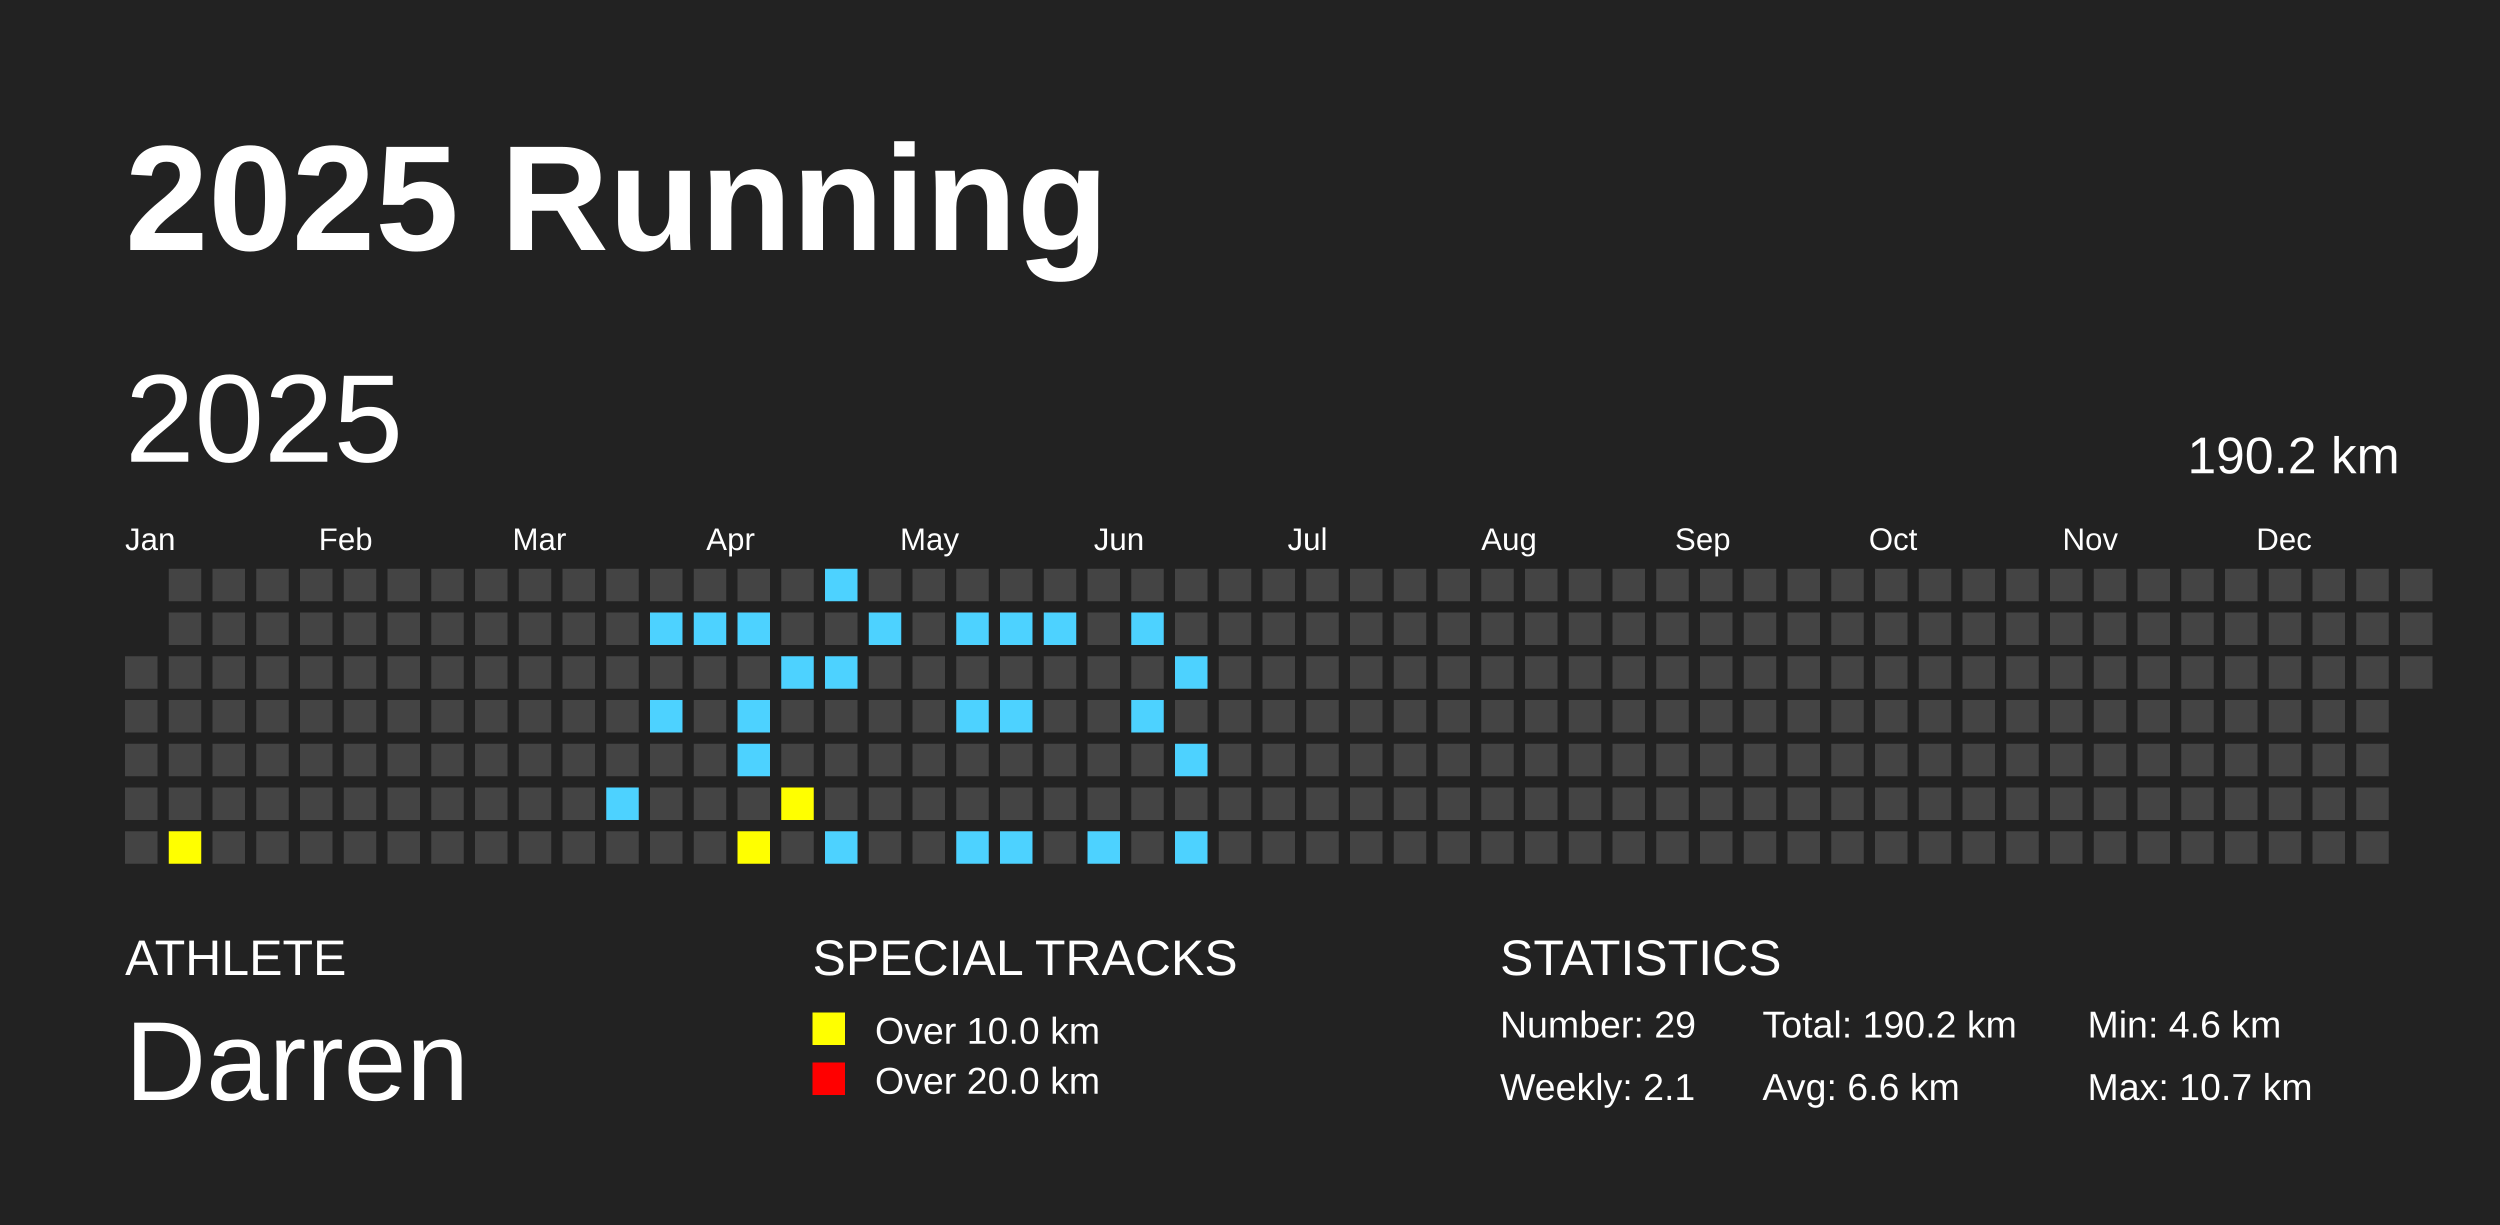
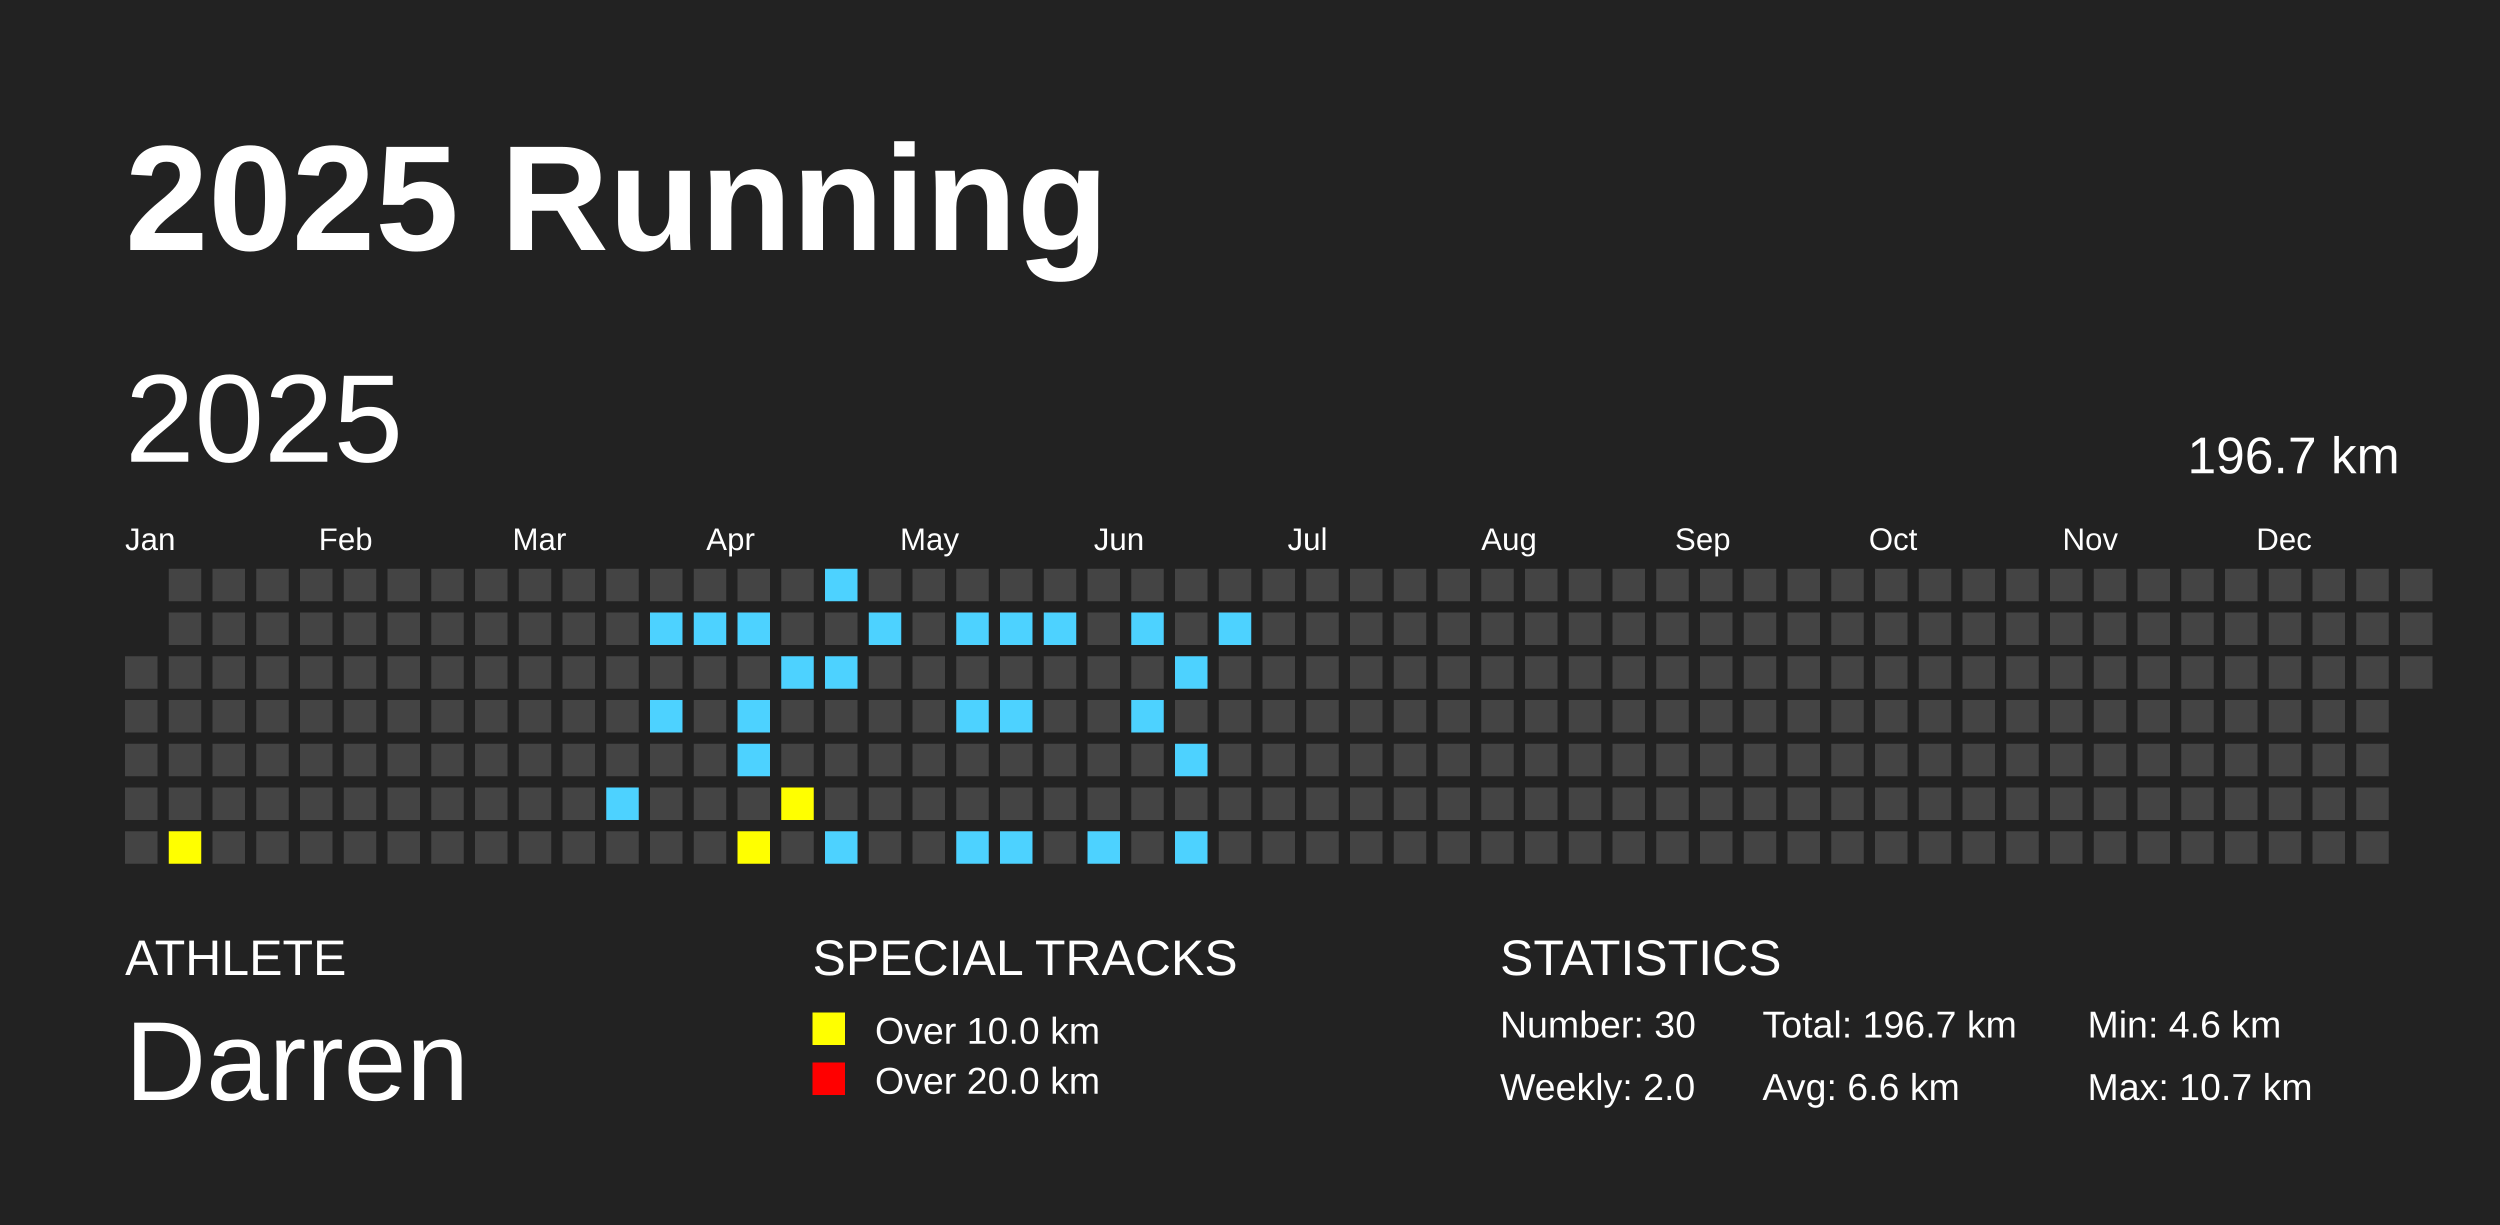
<svg xmlns="http://www.w3.org/2000/svg" baseProfile="full" height="98mm" version="1.1" viewBox="0,0,200,98" width="200mm">
  <defs />
  <rect fill="#222222" height="98" width="200" x="0" y="0" />
  <text fill="#FFFFFF" style="font-size:12px; font-family:Arial; font-weight:bold;" x="10" y="20">2025 Running</text>
  <text fill="#FFFFFF" style="font-size:4px; font-family:Arial" x="10" y="78">ATHLETE</text>
  <text fill="#FFFFFF" style="font-size:9px; font-family:Arial" x="10" y="88">Darren</text>
  <text fill="#FFFFFF" style="font-size:4px; font-family:Arial" x="65" y="78">SPECIAL TRACKS</text>
  <rect fill="yellow" height="2.6" width="2.6" x="65" y="81" />
  <text fill="#FFFFFF" style="font-size:3px; font-family:Arial" x="70" y="83.5">Over 10.0 km</text>
  <rect fill="red" height="2.6" width="2.6" x="65" y="85" />
  <text fill="#FFFFFF" style="font-size:3px; font-family:Arial" x="70" y="87.5">Over 20.0 km</text>
  <text fill="#FFFFFF" style="font-size:4px; font-family:Arial" x="120" y="78">STATISTICS</text>
-   <text fill="#FFFFFF" style="font-size:3px; font-family:Arial" x="120" y="83">Number: 29</text>
-   <text fill="#FFFFFF" style="font-size:3px; font-family:Arial" x="120" y="88">Weekly: 2.1</text>
-   <text fill="#FFFFFF" style="font-size:3px; font-family:Arial" x="141" y="83">Total: 190.2 km</text>
+   <text fill="#FFFFFF" style="font-size:3px; font-family:Arial" x="120" y="83">Number: 30</text>
+   <text fill="#FFFFFF" style="font-size:3px; font-family:Arial" x="120" y="88">Weekly: 2.0</text>
+   <text fill="#FFFFFF" style="font-size:3px; font-family:Arial" x="141" y="83">Total: 196.7 km</text>
  <text fill="#FFFFFF" style="font-size:3px; font-family:Arial" x="141" y="88">Avg: 6.6 km</text>
  <text fill="#FFFFFF" style="font-size:3px; font-family:Arial" x="167" y="83">Min: 4.6 km</text>
  <text fill="#FFFFFF" style="font-size:3px; font-family:Arial" x="167" y="88">Max: 10.7 km</text>
  <text dominant-baseline="hanging" fill="#FFFFFF" style="font-size:10.0px; font-family:Arial;" x="10" y="30">2025</text>
-   <text dominant-baseline="hanging" fill="#FFFFFF" style="font-size:4.125px; font-family:Arial;" x="175" y="35">190.2 km</text>
+   <text dominant-baseline="hanging" fill="#FFFFFF" style="font-size:4.125px; font-family:Arial;" x="175" y="35">196.7 km</text>
  <text fill="#FFFFFF" style="font-size:2.5px; font-family:Arial" x="10.0" y="44">Jan</text>
  <text fill="#FFFFFF" style="font-size:2.5px; font-family:Arial" x="25.5" y="44">Feb</text>
  <text fill="#FFFFFF" style="font-size:2.5px; font-family:Arial" x="41.0" y="44">Mar</text>
  <text fill="#FFFFFF" style="font-size:2.5px; font-family:Arial" x="56.5" y="44">Apr</text>
  <text fill="#FFFFFF" style="font-size:2.5px; font-family:Arial" x="72.0" y="44">May</text>
  <text fill="#FFFFFF" style="font-size:2.5px; font-family:Arial" x="87.5" y="44">Jun</text>
  <text fill="#FFFFFF" style="font-size:2.5px; font-family:Arial" x="103.0" y="44">Jul</text>
  <text fill="#FFFFFF" style="font-size:2.5px; font-family:Arial" x="118.5" y="44">Aug</text>
  <text fill="#FFFFFF" style="font-size:2.5px; font-family:Arial" x="134.0" y="44">Sep</text>
  <text fill="#FFFFFF" style="font-size:2.5px; font-family:Arial" x="149.5" y="44">Oct</text>
  <text fill="#FFFFFF" style="font-size:2.5px; font-family:Arial" x="165.0" y="44">Nov</text>
  <text fill="#FFFFFF" style="font-size:2.5px; font-family:Arial" x="180.5" y="44">Dec</text>
  <rect fill="#444444" height="2.6" width="2.6" x="10.0" y="52.5" />
  <rect fill="#444444" height="2.6" width="2.6" x="10.0" y="56.0" />
  <rect fill="#444444" height="2.6" width="2.6" x="10.0" y="59.5" />
  <rect fill="#444444" height="2.6" width="2.6" x="10.0" y="63.0" />
  <rect fill="#444444" height="2.6" width="2.6" x="10.0" y="66.5" />
  <rect fill="#444444" height="2.6" width="2.6" x="13.5" y="45.5" />
  <rect fill="#444444" height="2.6" width="2.6" x="13.5" y="49.0" />
  <rect fill="#444444" height="2.6" width="2.6" x="13.5" y="52.5" />
  <rect fill="#444444" height="2.6" width="2.6" x="13.5" y="56.0" />
  <rect fill="#444444" height="2.6" width="2.6" x="13.5" y="59.5" />
  <rect fill="#444444" height="2.6" width="2.6" x="13.5" y="63.0" />
  <rect fill="yellow" height="2.6" width="2.6" x="13.5" y="66.5" />
  <rect fill="#444444" height="2.6" width="2.6" x="17.0" y="45.5" />
  <rect fill="#444444" height="2.6" width="2.6" x="17.0" y="49.0" />
  <rect fill="#444444" height="2.6" width="2.6" x="17.0" y="52.5" />
  <rect fill="#444444" height="2.6" width="2.6" x="17.0" y="56.0" />
  <rect fill="#444444" height="2.6" width="2.6" x="17.0" y="59.5" />
  <rect fill="#444444" height="2.6" width="2.6" x="17.0" y="63.0" />
  <rect fill="#444444" height="2.6" width="2.6" x="17.0" y="66.5" />
  <rect fill="#444444" height="2.6" width="2.6" x="20.5" y="45.5" />
  <rect fill="#444444" height="2.6" width="2.6" x="20.5" y="49.0" />
  <rect fill="#444444" height="2.6" width="2.6" x="20.5" y="52.5" />
  <rect fill="#444444" height="2.6" width="2.6" x="20.5" y="56.0" />
  <rect fill="#444444" height="2.6" width="2.6" x="20.5" y="59.5" />
  <rect fill="#444444" height="2.6" width="2.6" x="20.5" y="63.0" />
  <rect fill="#444444" height="2.6" width="2.6" x="20.5" y="66.5" />
  <rect fill="#444444" height="2.6" width="2.6" x="24.0" y="45.5" />
  <rect fill="#444444" height="2.6" width="2.6" x="24.0" y="49.0" />
  <rect fill="#444444" height="2.6" width="2.6" x="24.0" y="52.5" />
  <rect fill="#444444" height="2.6" width="2.6" x="24.0" y="56.0" />
  <rect fill="#444444" height="2.6" width="2.6" x="24.0" y="59.5" />
  <rect fill="#444444" height="2.6" width="2.6" x="24.0" y="63.0" />
  <rect fill="#444444" height="2.6" width="2.6" x="24.0" y="66.5" />
  <rect fill="#444444" height="2.6" width="2.6" x="27.5" y="45.5" />
  <rect fill="#444444" height="2.6" width="2.6" x="27.5" y="49.0" />
  <rect fill="#444444" height="2.6" width="2.6" x="27.5" y="52.5" />
  <rect fill="#444444" height="2.6" width="2.6" x="27.5" y="56.0" />
  <rect fill="#444444" height="2.6" width="2.6" x="27.5" y="59.5" />
  <rect fill="#444444" height="2.6" width="2.6" x="27.5" y="63.0" />
  <rect fill="#444444" height="2.6" width="2.6" x="27.5" y="66.5" />
  <rect fill="#444444" height="2.6" width="2.6" x="31.0" y="45.5" />
  <rect fill="#444444" height="2.6" width="2.6" x="31.0" y="49.0" />
  <rect fill="#444444" height="2.6" width="2.6" x="31.0" y="52.5" />
  <rect fill="#444444" height="2.6" width="2.6" x="31.0" y="56.0" />
  <rect fill="#444444" height="2.6" width="2.6" x="31.0" y="59.5" />
  <rect fill="#444444" height="2.6" width="2.6" x="31.0" y="63.0" />
  <rect fill="#444444" height="2.6" width="2.6" x="31.0" y="66.5" />
  <rect fill="#444444" height="2.6" width="2.6" x="34.5" y="45.5" />
  <rect fill="#444444" height="2.6" width="2.6" x="34.5" y="49.0" />
  <rect fill="#444444" height="2.6" width="2.6" x="34.5" y="52.5" />
  <rect fill="#444444" height="2.6" width="2.6" x="34.5" y="56.0" />
  <rect fill="#444444" height="2.6" width="2.6" x="34.5" y="59.5" />
  <rect fill="#444444" height="2.6" width="2.6" x="34.5" y="63.0" />
  <rect fill="#444444" height="2.6" width="2.6" x="34.5" y="66.5" />
  <rect fill="#444444" height="2.6" width="2.6" x="38.0" y="45.5" />
  <rect fill="#444444" height="2.6" width="2.6" x="38.0" y="49.0" />
  <rect fill="#444444" height="2.6" width="2.6" x="38.0" y="52.5" />
  <rect fill="#444444" height="2.6" width="2.6" x="38.0" y="56.0" />
  <rect fill="#444444" height="2.6" width="2.6" x="38.0" y="59.5" />
  <rect fill="#444444" height="2.6" width="2.6" x="38.0" y="63.0" />
  <rect fill="#444444" height="2.6" width="2.6" x="38.0" y="66.5" />
  <rect fill="#444444" height="2.6" width="2.6" x="41.5" y="45.5" />
  <rect fill="#444444" height="2.6" width="2.6" x="41.5" y="49.0" />
  <rect fill="#444444" height="2.6" width="2.6" x="41.5" y="52.5" />
  <rect fill="#444444" height="2.6" width="2.6" x="41.5" y="56.0" />
  <rect fill="#444444" height="2.6" width="2.6" x="41.5" y="59.5" />
  <rect fill="#444444" height="2.6" width="2.6" x="41.5" y="63.0" />
  <rect fill="#444444" height="2.6" width="2.6" x="41.5" y="66.5" />
  <rect fill="#444444" height="2.6" width="2.6" x="45.0" y="45.5" />
  <rect fill="#444444" height="2.6" width="2.6" x="45.0" y="49.0" />
  <rect fill="#444444" height="2.6" width="2.6" x="45.0" y="52.5" />
  <rect fill="#444444" height="2.6" width="2.6" x="45.0" y="56.0" />
  <rect fill="#444444" height="2.6" width="2.6" x="45.0" y="59.5" />
  <rect fill="#444444" height="2.6" width="2.6" x="45.0" y="63.0" />
  <rect fill="#444444" height="2.6" width="2.6" x="45.0" y="66.5" />
  <rect fill="#444444" height="2.6" width="2.6" x="48.5" y="45.5" />
  <rect fill="#444444" height="2.6" width="2.6" x="48.5" y="49.0" />
  <rect fill="#444444" height="2.6" width="2.6" x="48.5" y="52.5" />
  <rect fill="#444444" height="2.6" width="2.6" x="48.5" y="56.0" />
  <rect fill="#444444" height="2.6" width="2.6" x="48.5" y="59.5" />
  <rect fill="#4DD2FF" height="2.6" width="2.6" x="48.5" y="63.0" />
  <rect fill="#444444" height="2.6" width="2.6" x="48.5" y="66.5" />
  <rect fill="#444444" height="2.6" width="2.6" x="52.0" y="45.5" />
  <rect fill="#4DD2FF" height="2.6" width="2.6" x="52.0" y="49.0" />
  <rect fill="#444444" height="2.6" width="2.6" x="52.0" y="52.5" />
  <rect fill="#4DD2FF" height="2.6" width="2.6" x="52.0" y="56.0" />
  <rect fill="#444444" height="2.6" width="2.6" x="52.0" y="59.5" />
  <rect fill="#444444" height="2.6" width="2.6" x="52.0" y="63.0" />
  <rect fill="#444444" height="2.6" width="2.6" x="52.0" y="66.5" />
  <rect fill="#444444" height="2.6" width="2.6" x="55.5" y="45.5" />
  <rect fill="#4DD2FF" height="2.6" width="2.6" x="55.5" y="49.0" />
  <rect fill="#444444" height="2.6" width="2.6" x="55.5" y="52.5" />
  <rect fill="#444444" height="2.6" width="2.6" x="55.5" y="56.0" />
  <rect fill="#444444" height="2.6" width="2.6" x="55.5" y="59.5" />
  <rect fill="#444444" height="2.6" width="2.6" x="55.5" y="63.0" />
  <rect fill="#444444" height="2.6" width="2.6" x="55.5" y="66.5" />
  <rect fill="#444444" height="2.6" width="2.6" x="59.0" y="45.5" />
  <rect fill="#4DD2FF" height="2.6" width="2.6" x="59.0" y="49.0" />
  <rect fill="#444444" height="2.6" width="2.6" x="59.0" y="52.5" />
  <rect fill="#4DD2FF" height="2.6" width="2.6" x="59.0" y="56.0" />
  <rect fill="#4DD2FF" height="2.6" width="2.6" x="59.0" y="59.5" />
  <rect fill="#444444" height="2.6" width="2.6" x="59.0" y="63.0" />
  <rect fill="yellow" height="2.6" width="2.6" x="59.0" y="66.5" />
  <rect fill="#444444" height="2.6" width="2.6" x="62.5" y="45.5" />
  <rect fill="#444444" height="2.6" width="2.6" x="62.5" y="49.0" />
  <rect fill="#4DD2FF" height="2.6" width="2.6" x="62.5" y="52.5" />
  <rect fill="#444444" height="2.6" width="2.6" x="62.5" y="56.0" />
  <rect fill="#444444" height="2.6" width="2.6" x="62.5" y="59.5" />
  <rect fill="yellow" height="2.6" width="2.6" x="62.5" y="63.0" />
  <rect fill="#444444" height="2.6" width="2.6" x="62.5" y="66.5" />
  <rect fill="#4DD2FF" height="2.6" width="2.6" x="66.0" y="45.5" />
  <rect fill="#444444" height="2.6" width="2.6" x="66.0" y="49.0" />
  <rect fill="#4DD2FF" height="2.6" width="2.6" x="66.0" y="52.5" />
  <rect fill="#444444" height="2.6" width="2.6" x="66.0" y="56.0" />
  <rect fill="#444444" height="2.6" width="2.6" x="66.0" y="59.5" />
  <rect fill="#444444" height="2.6" width="2.6" x="66.0" y="63.0" />
  <rect fill="#4DD2FF" height="2.6" width="2.6" x="66.0" y="66.5" />
  <rect fill="#444444" height="2.6" width="2.6" x="69.5" y="45.5" />
  <rect fill="#4DD2FF" height="2.6" width="2.6" x="69.5" y="49.0" />
  <rect fill="#444444" height="2.6" width="2.6" x="69.5" y="52.5" />
  <rect fill="#444444" height="2.6" width="2.6" x="69.5" y="56.0" />
  <rect fill="#444444" height="2.6" width="2.6" x="69.5" y="59.5" />
  <rect fill="#444444" height="2.6" width="2.6" x="69.5" y="63.0" />
  <rect fill="#444444" height="2.6" width="2.6" x="69.5" y="66.5" />
  <rect fill="#444444" height="2.6" width="2.6" x="73.0" y="45.5" />
  <rect fill="#444444" height="2.6" width="2.6" x="73.0" y="49.0" />
  <rect fill="#444444" height="2.6" width="2.6" x="73.0" y="52.5" />
  <rect fill="#444444" height="2.6" width="2.6" x="73.0" y="56.0" />
  <rect fill="#444444" height="2.6" width="2.6" x="73.0" y="59.5" />
  <rect fill="#444444" height="2.6" width="2.6" x="73.0" y="63.0" />
  <rect fill="#444444" height="2.6" width="2.6" x="73.0" y="66.5" />
  <rect fill="#444444" height="2.6" width="2.6" x="76.5" y="45.5" />
  <rect fill="#4DD2FF" height="2.6" width="2.6" x="76.5" y="49.0" />
  <rect fill="#444444" height="2.6" width="2.6" x="76.5" y="52.5" />
  <rect fill="#4DD2FF" height="2.6" width="2.6" x="76.5" y="56.0" />
  <rect fill="#444444" height="2.6" width="2.6" x="76.5" y="59.5" />
  <rect fill="#444444" height="2.6" width="2.6" x="76.5" y="63.0" />
  <rect fill="#4DD2FF" height="2.6" width="2.6" x="76.5" y="66.5" />
  <rect fill="#444444" height="2.6" width="2.6" x="80.0" y="45.5" />
  <rect fill="#4DD2FF" height="2.6" width="2.6" x="80.0" y="49.0" />
  <rect fill="#444444" height="2.6" width="2.6" x="80.0" y="52.5" />
  <rect fill="#4DD2FF" height="2.6" width="2.6" x="80.0" y="56.0" />
  <rect fill="#444444" height="2.6" width="2.6" x="80.0" y="59.5" />
  <rect fill="#444444" height="2.6" width="2.6" x="80.0" y="63.0" />
  <rect fill="#4DD2FF" height="2.6" width="2.6" x="80.0" y="66.5" />
  <rect fill="#444444" height="2.6" width="2.6" x="83.5" y="45.5" />
  <rect fill="#4DD2FF" height="2.6" width="2.6" x="83.5" y="49.0" />
  <rect fill="#444444" height="2.6" width="2.6" x="83.5" y="52.5" />
  <rect fill="#444444" height="2.6" width="2.6" x="83.5" y="56.0" />
  <rect fill="#444444" height="2.6" width="2.6" x="83.5" y="59.5" />
  <rect fill="#444444" height="2.6" width="2.6" x="83.5" y="63.0" />
  <rect fill="#444444" height="2.6" width="2.6" x="83.5" y="66.5" />
  <rect fill="#444444" height="2.6" width="2.6" x="87.0" y="45.5" />
  <rect fill="#444444" height="2.6" width="2.6" x="87.0" y="49.0" />
  <rect fill="#444444" height="2.6" width="2.6" x="87.0" y="52.5" />
  <rect fill="#444444" height="2.6" width="2.6" x="87.0" y="56.0" />
  <rect fill="#444444" height="2.6" width="2.6" x="87.0" y="59.5" />
  <rect fill="#444444" height="2.6" width="2.6" x="87.0" y="63.0" />
  <rect fill="#4DD2FF" height="2.6" width="2.6" x="87.0" y="66.5" />
  <rect fill="#444444" height="2.6" width="2.6" x="90.5" y="45.5" />
  <rect fill="#4DD2FF" height="2.6" width="2.6" x="90.5" y="49.0" />
  <rect fill="#444444" height="2.6" width="2.6" x="90.5" y="52.5" />
  <rect fill="#4DD2FF" height="2.6" width="2.6" x="90.5" y="56.0" />
  <rect fill="#444444" height="2.6" width="2.6" x="90.5" y="59.5" />
  <rect fill="#444444" height="2.6" width="2.6" x="90.5" y="63.0" />
  <rect fill="#444444" height="2.6" width="2.6" x="90.5" y="66.5" />
  <rect fill="#444444" height="2.6" width="2.6" x="94.0" y="45.5" />
  <rect fill="#444444" height="2.6" width="2.6" x="94.0" y="49.0" />
  <rect fill="#4DD2FF" height="2.6" width="2.6" x="94.0" y="52.5" />
  <rect fill="#444444" height="2.6" width="2.6" x="94.0" y="56.0" />
  <rect fill="#4DD2FF" height="2.6" width="2.6" x="94.0" y="59.5" />
  <rect fill="#444444" height="2.6" width="2.6" x="94.0" y="63.0" />
  <rect fill="#4DD2FF" height="2.6" width="2.6" x="94.0" y="66.5" />
  <rect fill="#444444" height="2.6" width="2.6" x="97.5" y="45.5" />
-   <rect fill="#444444" height="2.6" width="2.6" x="97.5" y="49.0" />
+   <rect fill="#4DD2FF" height="2.6" width="2.6" x="97.5" y="49.0" />
  <rect fill="#444444" height="2.6" width="2.6" x="97.5" y="52.5" />
  <rect fill="#444444" height="2.6" width="2.6" x="97.5" y="56.0" />
  <rect fill="#444444" height="2.6" width="2.6" x="97.5" y="59.5" />
  <rect fill="#444444" height="2.6" width="2.6" x="97.5" y="63.0" />
  <rect fill="#444444" height="2.6" width="2.6" x="97.5" y="66.5" />
  <rect fill="#444444" height="2.6" width="2.6" x="101.0" y="45.5" />
  <rect fill="#444444" height="2.6" width="2.6" x="101.0" y="49.0" />
  <rect fill="#444444" height="2.6" width="2.6" x="101.0" y="52.5" />
  <rect fill="#444444" height="2.6" width="2.6" x="101.0" y="56.0" />
  <rect fill="#444444" height="2.6" width="2.6" x="101.0" y="59.5" />
  <rect fill="#444444" height="2.6" width="2.6" x="101.0" y="63.0" />
  <rect fill="#444444" height="2.6" width="2.6" x="101.0" y="66.5" />
  <rect fill="#444444" height="2.6" width="2.6" x="104.5" y="45.5" />
  <rect fill="#444444" height="2.6" width="2.6" x="104.5" y="49.0" />
  <rect fill="#444444" height="2.6" width="2.6" x="104.5" y="52.5" />
  <rect fill="#444444" height="2.6" width="2.6" x="104.5" y="56.0" />
  <rect fill="#444444" height="2.6" width="2.6" x="104.5" y="59.5" />
  <rect fill="#444444" height="2.6" width="2.6" x="104.5" y="63.0" />
  <rect fill="#444444" height="2.6" width="2.6" x="104.5" y="66.5" />
  <rect fill="#444444" height="2.6" width="2.6" x="108.0" y="45.5" />
  <rect fill="#444444" height="2.6" width="2.6" x="108.0" y="49.0" />
  <rect fill="#444444" height="2.6" width="2.6" x="108.0" y="52.5" />
  <rect fill="#444444" height="2.6" width="2.6" x="108.0" y="56.0" />
  <rect fill="#444444" height="2.6" width="2.6" x="108.0" y="59.5" />
  <rect fill="#444444" height="2.6" width="2.6" x="108.0" y="63.0" />
  <rect fill="#444444" height="2.6" width="2.6" x="108.0" y="66.5" />
  <rect fill="#444444" height="2.6" width="2.6" x="111.5" y="45.5" />
  <rect fill="#444444" height="2.6" width="2.6" x="111.5" y="49.0" />
  <rect fill="#444444" height="2.6" width="2.6" x="111.5" y="52.5" />
  <rect fill="#444444" height="2.6" width="2.6" x="111.5" y="56.0" />
  <rect fill="#444444" height="2.6" width="2.6" x="111.5" y="59.5" />
  <rect fill="#444444" height="2.6" width="2.6" x="111.5" y="63.0" />
  <rect fill="#444444" height="2.6" width="2.6" x="111.5" y="66.5" />
  <rect fill="#444444" height="2.6" width="2.6" x="115.0" y="45.5" />
  <rect fill="#444444" height="2.6" width="2.6" x="115.0" y="49.0" />
  <rect fill="#444444" height="2.6" width="2.6" x="115.0" y="52.5" />
  <rect fill="#444444" height="2.6" width="2.6" x="115.0" y="56.0" />
  <rect fill="#444444" height="2.6" width="2.6" x="115.0" y="59.5" />
  <rect fill="#444444" height="2.6" width="2.6" x="115.0" y="63.0" />
  <rect fill="#444444" height="2.6" width="2.6" x="115.0" y="66.5" />
  <rect fill="#444444" height="2.6" width="2.6" x="118.5" y="45.5" />
  <rect fill="#444444" height="2.6" width="2.6" x="118.5" y="49.0" />
  <rect fill="#444444" height="2.6" width="2.6" x="118.5" y="52.5" />
  <rect fill="#444444" height="2.6" width="2.6" x="118.5" y="56.0" />
  <rect fill="#444444" height="2.6" width="2.6" x="118.5" y="59.5" />
  <rect fill="#444444" height="2.6" width="2.6" x="118.5" y="63.0" />
  <rect fill="#444444" height="2.6" width="2.6" x="118.5" y="66.5" />
  <rect fill="#444444" height="2.6" width="2.6" x="122.0" y="45.5" />
  <rect fill="#444444" height="2.6" width="2.6" x="122.0" y="49.0" />
  <rect fill="#444444" height="2.6" width="2.6" x="122.0" y="52.5" />
  <rect fill="#444444" height="2.6" width="2.6" x="122.0" y="56.0" />
  <rect fill="#444444" height="2.6" width="2.6" x="122.0" y="59.5" />
  <rect fill="#444444" height="2.6" width="2.6" x="122.0" y="63.0" />
  <rect fill="#444444" height="2.6" width="2.6" x="122.0" y="66.5" />
  <rect fill="#444444" height="2.6" width="2.6" x="125.5" y="45.5" />
  <rect fill="#444444" height="2.6" width="2.6" x="125.5" y="49.0" />
  <rect fill="#444444" height="2.6" width="2.6" x="125.5" y="52.5" />
  <rect fill="#444444" height="2.6" width="2.6" x="125.5" y="56.0" />
  <rect fill="#444444" height="2.6" width="2.6" x="125.5" y="59.5" />
  <rect fill="#444444" height="2.6" width="2.6" x="125.5" y="63.0" />
  <rect fill="#444444" height="2.6" width="2.6" x="125.5" y="66.5" />
  <rect fill="#444444" height="2.6" width="2.6" x="129.0" y="45.5" />
  <rect fill="#444444" height="2.6" width="2.6" x="129.0" y="49.0" />
  <rect fill="#444444" height="2.6" width="2.6" x="129.0" y="52.5" />
  <rect fill="#444444" height="2.6" width="2.6" x="129.0" y="56.0" />
  <rect fill="#444444" height="2.6" width="2.6" x="129.0" y="59.5" />
  <rect fill="#444444" height="2.6" width="2.6" x="129.0" y="63.0" />
  <rect fill="#444444" height="2.6" width="2.6" x="129.0" y="66.5" />
  <rect fill="#444444" height="2.6" width="2.6" x="132.5" y="45.5" />
  <rect fill="#444444" height="2.6" width="2.6" x="132.5" y="49.0" />
  <rect fill="#444444" height="2.6" width="2.6" x="132.5" y="52.5" />
  <rect fill="#444444" height="2.6" width="2.6" x="132.5" y="56.0" />
  <rect fill="#444444" height="2.6" width="2.6" x="132.5" y="59.5" />
  <rect fill="#444444" height="2.6" width="2.6" x="132.5" y="63.0" />
  <rect fill="#444444" height="2.6" width="2.6" x="132.5" y="66.5" />
  <rect fill="#444444" height="2.6" width="2.6" x="136.0" y="45.5" />
  <rect fill="#444444" height="2.6" width="2.6" x="136.0" y="49.0" />
  <rect fill="#444444" height="2.6" width="2.6" x="136.0" y="52.5" />
  <rect fill="#444444" height="2.6" width="2.6" x="136.0" y="56.0" />
  <rect fill="#444444" height="2.6" width="2.6" x="136.0" y="59.5" />
  <rect fill="#444444" height="2.6" width="2.6" x="136.0" y="63.0" />
  <rect fill="#444444" height="2.6" width="2.6" x="136.0" y="66.5" />
  <rect fill="#444444" height="2.6" width="2.6" x="139.5" y="45.5" />
  <rect fill="#444444" height="2.6" width="2.6" x="139.5" y="49.0" />
  <rect fill="#444444" height="2.6" width="2.6" x="139.5" y="52.5" />
  <rect fill="#444444" height="2.6" width="2.6" x="139.5" y="56.0" />
  <rect fill="#444444" height="2.6" width="2.6" x="139.5" y="59.5" />
  <rect fill="#444444" height="2.6" width="2.6" x="139.5" y="63.0" />
  <rect fill="#444444" height="2.6" width="2.6" x="139.5" y="66.5" />
  <rect fill="#444444" height="2.6" width="2.6" x="143.0" y="45.5" />
  <rect fill="#444444" height="2.6" width="2.6" x="143.0" y="49.0" />
  <rect fill="#444444" height="2.6" width="2.6" x="143.0" y="52.5" />
  <rect fill="#444444" height="2.6" width="2.6" x="143.0" y="56.0" />
  <rect fill="#444444" height="2.6" width="2.6" x="143.0" y="59.5" />
  <rect fill="#444444" height="2.6" width="2.6" x="143.0" y="63.0" />
  <rect fill="#444444" height="2.6" width="2.6" x="143.0" y="66.5" />
  <rect fill="#444444" height="2.6" width="2.6" x="146.5" y="45.5" />
  <rect fill="#444444" height="2.6" width="2.6" x="146.5" y="49.0" />
  <rect fill="#444444" height="2.6" width="2.6" x="146.5" y="52.5" />
  <rect fill="#444444" height="2.6" width="2.6" x="146.5" y="56.0" />
  <rect fill="#444444" height="2.6" width="2.6" x="146.5" y="59.5" />
  <rect fill="#444444" height="2.6" width="2.6" x="146.5" y="63.0" />
  <rect fill="#444444" height="2.6" width="2.6" x="146.5" y="66.5" />
  <rect fill="#444444" height="2.6" width="2.6" x="150.0" y="45.5" />
  <rect fill="#444444" height="2.6" width="2.6" x="150.0" y="49.0" />
  <rect fill="#444444" height="2.6" width="2.6" x="150.0" y="52.5" />
  <rect fill="#444444" height="2.6" width="2.6" x="150.0" y="56.0" />
  <rect fill="#444444" height="2.6" width="2.6" x="150.0" y="59.5" />
  <rect fill="#444444" height="2.6" width="2.6" x="150.0" y="63.0" />
  <rect fill="#444444" height="2.6" width="2.6" x="150.0" y="66.5" />
  <rect fill="#444444" height="2.6" width="2.6" x="153.5" y="45.5" />
  <rect fill="#444444" height="2.6" width="2.6" x="153.5" y="49.0" />
  <rect fill="#444444" height="2.6" width="2.6" x="153.5" y="52.5" />
  <rect fill="#444444" height="2.6" width="2.6" x="153.5" y="56.0" />
  <rect fill="#444444" height="2.6" width="2.6" x="153.5" y="59.5" />
  <rect fill="#444444" height="2.6" width="2.6" x="153.5" y="63.0" />
  <rect fill="#444444" height="2.6" width="2.6" x="153.5" y="66.5" />
  <rect fill="#444444" height="2.6" width="2.6" x="157.0" y="45.5" />
  <rect fill="#444444" height="2.6" width="2.6" x="157.0" y="49.0" />
  <rect fill="#444444" height="2.6" width="2.6" x="157.0" y="52.5" />
  <rect fill="#444444" height="2.6" width="2.6" x="157.0" y="56.0" />
  <rect fill="#444444" height="2.6" width="2.6" x="157.0" y="59.5" />
  <rect fill="#444444" height="2.6" width="2.6" x="157.0" y="63.0" />
  <rect fill="#444444" height="2.6" width="2.6" x="157.0" y="66.5" />
  <rect fill="#444444" height="2.6" width="2.6" x="160.5" y="45.5" />
  <rect fill="#444444" height="2.6" width="2.6" x="160.5" y="49.0" />
  <rect fill="#444444" height="2.6" width="2.6" x="160.5" y="52.5" />
  <rect fill="#444444" height="2.6" width="2.6" x="160.5" y="56.0" />
  <rect fill="#444444" height="2.6" width="2.6" x="160.5" y="59.5" />
  <rect fill="#444444" height="2.6" width="2.6" x="160.5" y="63.0" />
  <rect fill="#444444" height="2.6" width="2.6" x="160.5" y="66.5" />
  <rect fill="#444444" height="2.6" width="2.6" x="164.0" y="45.5" />
  <rect fill="#444444" height="2.6" width="2.6" x="164.0" y="49.0" />
  <rect fill="#444444" height="2.6" width="2.6" x="164.0" y="52.5" />
  <rect fill="#444444" height="2.6" width="2.6" x="164.0" y="56.0" />
  <rect fill="#444444" height="2.6" width="2.6" x="164.0" y="59.5" />
  <rect fill="#444444" height="2.6" width="2.6" x="164.0" y="63.0" />
  <rect fill="#444444" height="2.6" width="2.6" x="164.0" y="66.5" />
  <rect fill="#444444" height="2.6" width="2.6" x="167.5" y="45.5" />
  <rect fill="#444444" height="2.6" width="2.6" x="167.5" y="49.0" />
  <rect fill="#444444" height="2.6" width="2.6" x="167.5" y="52.5" />
  <rect fill="#444444" height="2.6" width="2.6" x="167.5" y="56.0" />
  <rect fill="#444444" height="2.6" width="2.6" x="167.5" y="59.5" />
  <rect fill="#444444" height="2.6" width="2.6" x="167.5" y="63.0" />
  <rect fill="#444444" height="2.6" width="2.6" x="167.5" y="66.5" />
  <rect fill="#444444" height="2.6" width="2.6" x="171.0" y="45.5" />
  <rect fill="#444444" height="2.6" width="2.6" x="171.0" y="49.0" />
  <rect fill="#444444" height="2.6" width="2.6" x="171.0" y="52.5" />
  <rect fill="#444444" height="2.6" width="2.6" x="171.0" y="56.0" />
  <rect fill="#444444" height="2.6" width="2.6" x="171.0" y="59.5" />
  <rect fill="#444444" height="2.6" width="2.6" x="171.0" y="63.0" />
  <rect fill="#444444" height="2.6" width="2.6" x="171.0" y="66.5" />
  <rect fill="#444444" height="2.6" width="2.6" x="174.5" y="45.5" />
  <rect fill="#444444" height="2.6" width="2.6" x="174.5" y="49.0" />
  <rect fill="#444444" height="2.6" width="2.6" x="174.5" y="52.5" />
  <rect fill="#444444" height="2.6" width="2.6" x="174.5" y="56.0" />
  <rect fill="#444444" height="2.6" width="2.6" x="174.5" y="59.5" />
  <rect fill="#444444" height="2.6" width="2.6" x="174.5" y="63.0" />
  <rect fill="#444444" height="2.6" width="2.6" x="174.5" y="66.5" />
  <rect fill="#444444" height="2.6" width="2.6" x="178.0" y="45.5" />
  <rect fill="#444444" height="2.6" width="2.6" x="178.0" y="49.0" />
  <rect fill="#444444" height="2.6" width="2.6" x="178.0" y="52.5" />
  <rect fill="#444444" height="2.6" width="2.6" x="178.0" y="56.0" />
  <rect fill="#444444" height="2.6" width="2.6" x="178.0" y="59.5" />
  <rect fill="#444444" height="2.6" width="2.6" x="178.0" y="63.0" />
  <rect fill="#444444" height="2.6" width="2.6" x="178.0" y="66.5" />
  <rect fill="#444444" height="2.6" width="2.6" x="181.5" y="45.5" />
  <rect fill="#444444" height="2.6" width="2.6" x="181.5" y="49.0" />
  <rect fill="#444444" height="2.6" width="2.6" x="181.5" y="52.5" />
  <rect fill="#444444" height="2.6" width="2.6" x="181.5" y="56.0" />
  <rect fill="#444444" height="2.6" width="2.6" x="181.5" y="59.5" />
  <rect fill="#444444" height="2.6" width="2.6" x="181.5" y="63.0" />
  <rect fill="#444444" height="2.6" width="2.6" x="181.5" y="66.5" />
  <rect fill="#444444" height="2.6" width="2.6" x="185.0" y="45.5" />
  <rect fill="#444444" height="2.6" width="2.6" x="185.0" y="49.0" />
  <rect fill="#444444" height="2.6" width="2.6" x="185.0" y="52.5" />
  <rect fill="#444444" height="2.6" width="2.6" x="185.0" y="56.0" />
  <rect fill="#444444" height="2.6" width="2.6" x="185.0" y="59.5" />
  <rect fill="#444444" height="2.6" width="2.6" x="185.0" y="63.0" />
  <rect fill="#444444" height="2.6" width="2.6" x="185.0" y="66.5" />
  <rect fill="#444444" height="2.6" width="2.6" x="188.5" y="45.5" />
  <rect fill="#444444" height="2.6" width="2.6" x="188.5" y="49.0" />
  <rect fill="#444444" height="2.6" width="2.6" x="188.5" y="52.5" />
  <rect fill="#444444" height="2.6" width="2.6" x="188.5" y="56.0" />
  <rect fill="#444444" height="2.6" width="2.6" x="188.5" y="59.5" />
  <rect fill="#444444" height="2.6" width="2.6" x="188.5" y="63.0" />
  <rect fill="#444444" height="2.6" width="2.6" x="188.5" y="66.5" />
  <rect fill="#444444" height="2.6" width="2.6" x="192.0" y="45.5" />
  <rect fill="#444444" height="2.6" width="2.6" x="192.0" y="49.0" />
  <rect fill="#444444" height="2.6" width="2.6" x="192.0" y="52.5" />
</svg>
